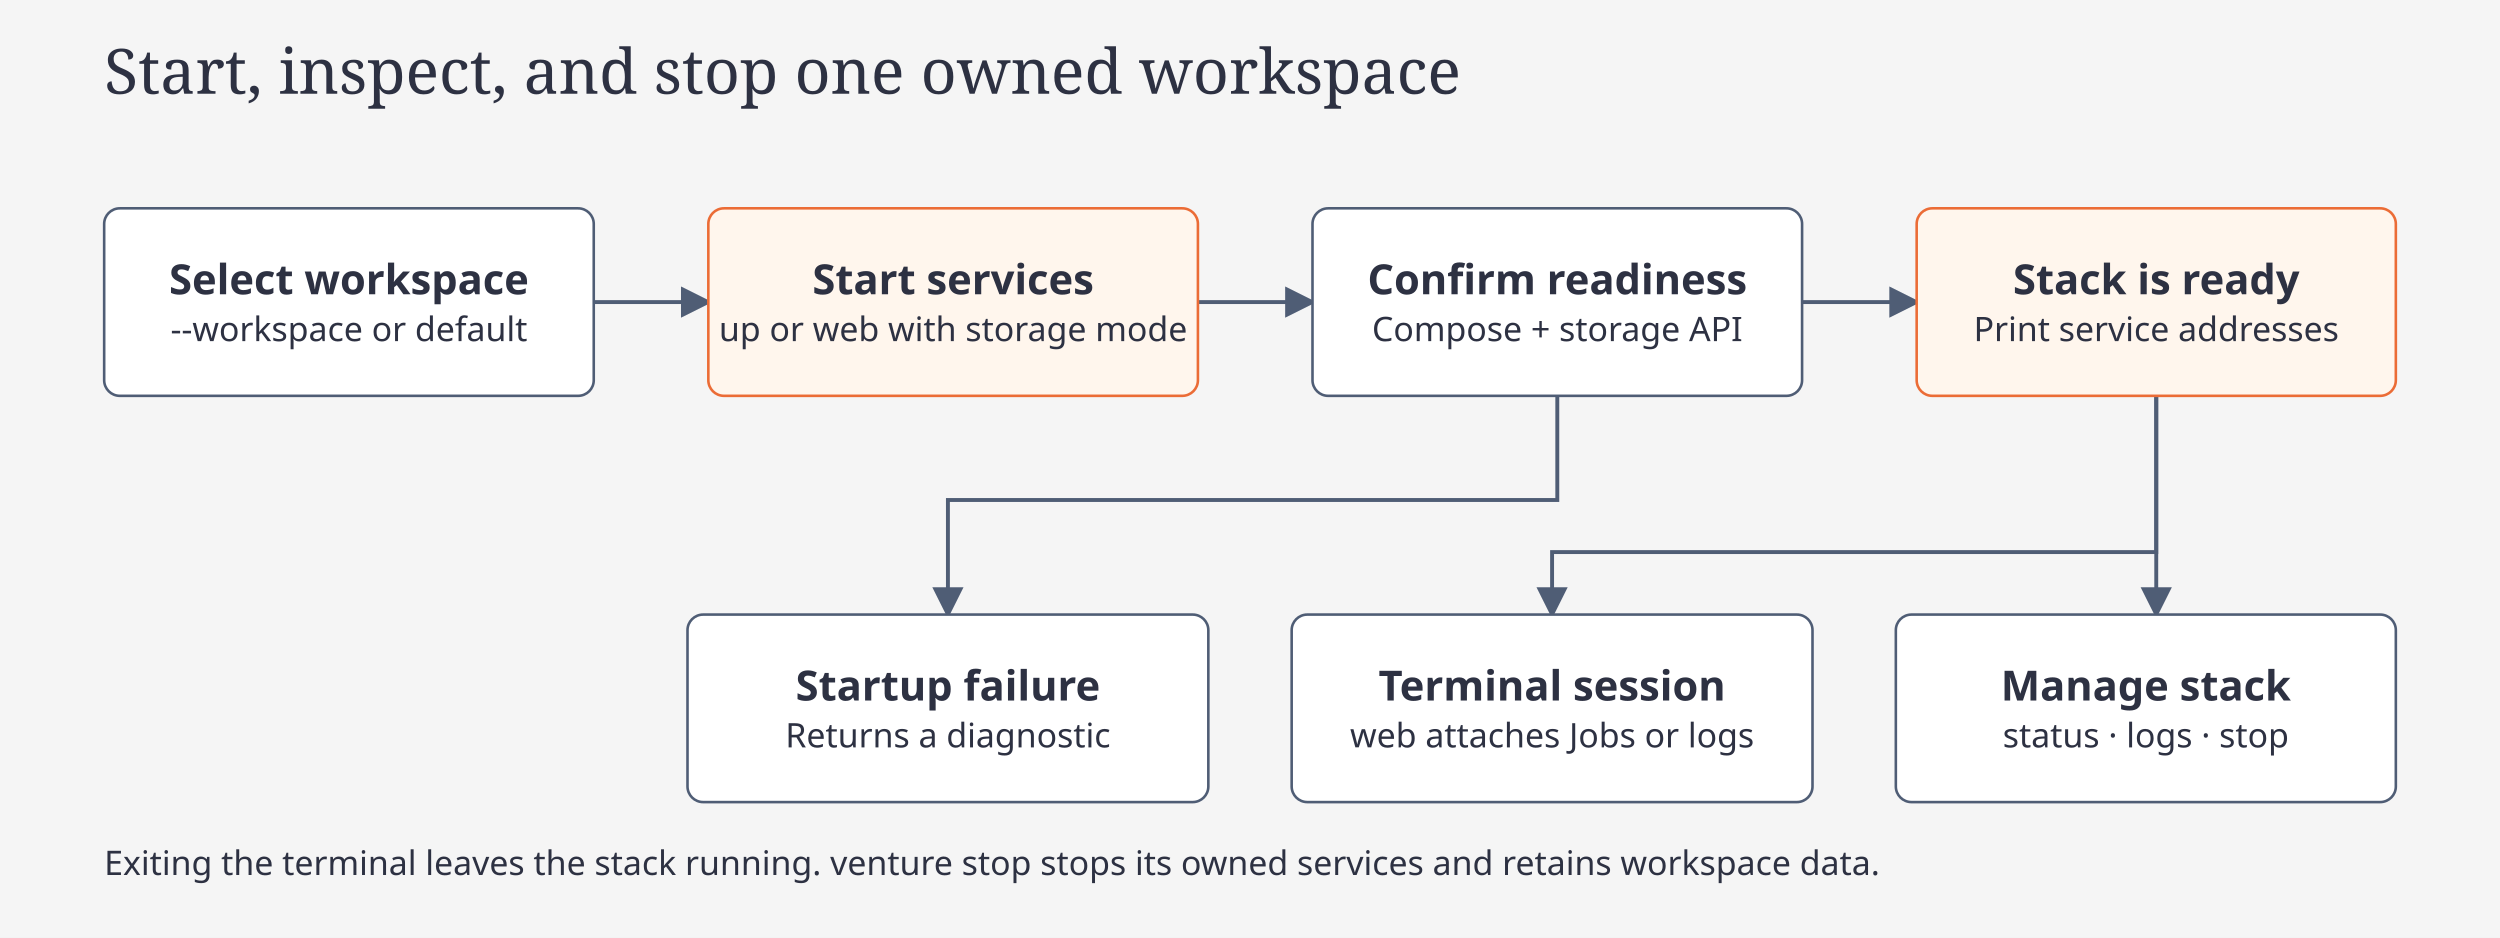
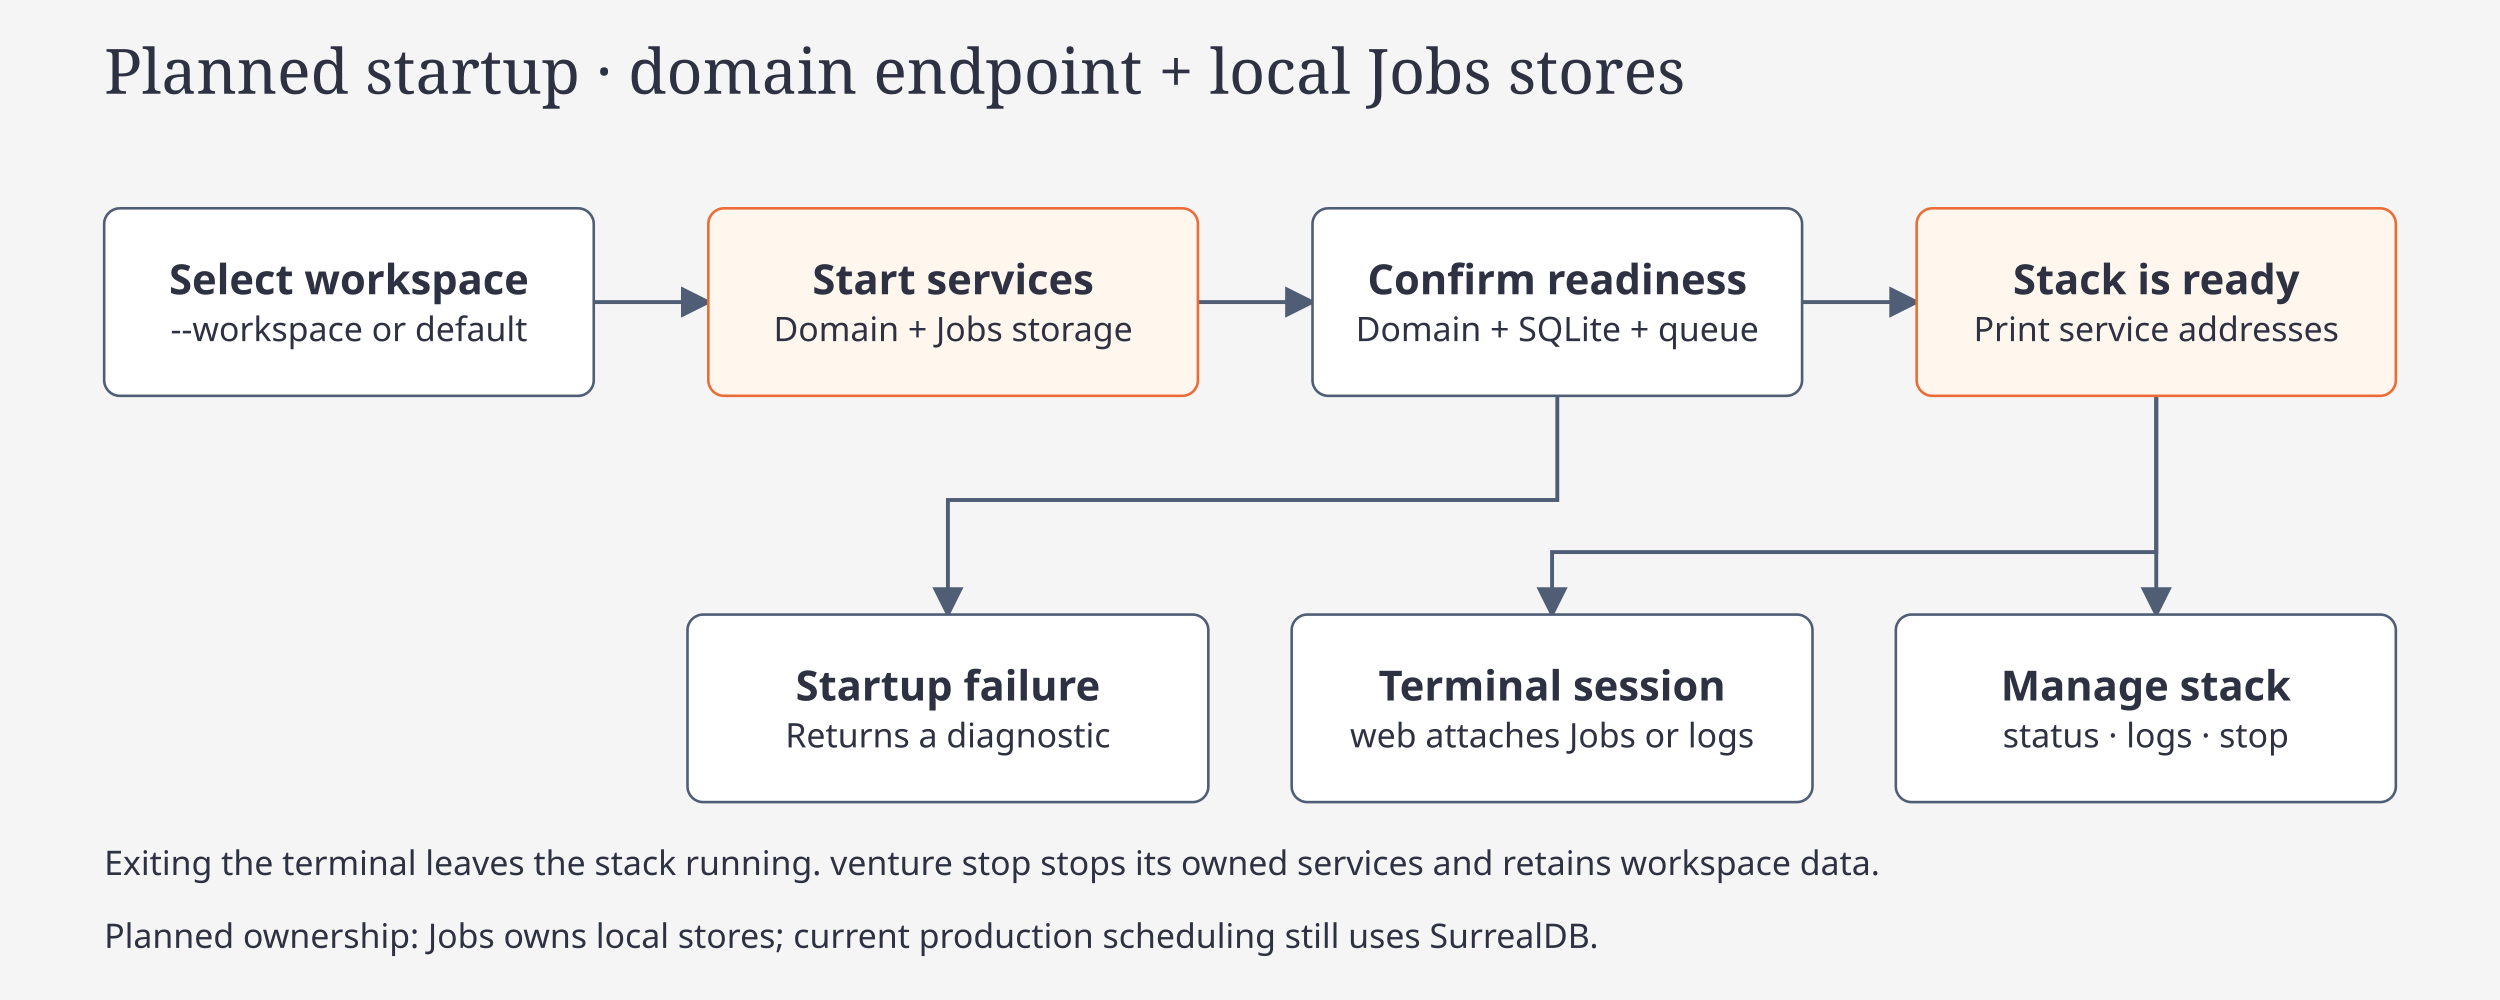
- <svg xmlns="http://www.w3.org/2000/svg" viewBox="0 0 960 360" role="img" aria-labelledby="venture-navigation-title venture-navigation-desc">
+ <svg xmlns="http://www.w3.org/2000/svg" viewBox="0 0 960 384" role="img" aria-labelledby="venture-navigation-title venture-navigation-desc">
  <defs>
    <marker id="venture-navigation-arrow" markerWidth="8" markerHeight="8" refX="7" refY="4" orient="auto">
      <path d="M0 0L8 4L0 8Z" fill="#4f5d75" />
    </marker>
  </defs>
  <style>
  text{font-family:Geist,system-ui,sans-serif;fill:#2d3142}
  .heading{font-family:'Instrument Serif',Georgia,serif;font-size:24px}
  .label{font-size:16px;font-weight:600}
  .note{font-size:13px}
  .code{font:12px 'Geist Mono',ui-monospace,monospace}
  .zone{font-size:12px;font-weight:600;letter-spacing:1px}
  .node{fill:white;stroke:#4f5d75}
  .accent{fill:#fff6ed;stroke:#eb6c36}
  .edge,.flow{fill:none;stroke:#4f5d75;stroke-width:1.5}
  .edge{marker-end:url(#venture-navigation-arrow)}
</style>
-   <rect width="960" height="360" fill="#f5f5f5" />
-   <text x="40" y="36" class="heading" text-anchor="start">Start, inspect, and stop one owned workspace</text>
+   <rect width="960" height="384" fill="#f5f5f5" />
+   <text x="40" y="36" class="heading" text-anchor="start">Planned startup · domain endpoint + local Jobs stores</text>
  <path d="M228 116H272" class="edge" />
  <path d="M460 116H504" class="edge" />
  <path d="M692 116H736" class="edge" />
  <path d="M598 152V192H364V236" class="edge" />
  <path d="M828 152V212H596V236" class="edge" />
  <path d="M828 152V236" class="edge" />
  <rect x="40" y="80" width="188" height="72" rx="6" class="node" />
  <text x="134" y="113" class="label" text-anchor="middle">Select workspace</text>
  <text x="134" y="131" class="note" text-anchor="middle">--workspace or default</text>
  <rect x="272" y="80" width="188" height="72" rx="6" class="accent" />
  <text x="366" y="113" class="label" text-anchor="middle">Start services</text>
-   <text x="366" y="131" class="note" text-anchor="middle">up or web with storage mode</text>
+   <text x="366" y="131" class="note" text-anchor="middle">Domain + Jobs storage</text>
  <rect x="504" y="80" width="188" height="72" rx="6" class="node" />
  <text x="598" y="113" class="label" text-anchor="middle">Confirm readiness</text>
-   <text x="598" y="131" class="note" text-anchor="middle">Compose + storage API</text>
+   <text x="598" y="131" class="note" text-anchor="middle">Domain + SQLite + queue</text>
  <rect x="736" y="80" width="184" height="72" rx="6" class="accent" />
  <text x="828" y="113" class="label" text-anchor="middle">Stack is ready</text>
  <text x="828" y="131" class="note" text-anchor="middle">Print service addresses</text>
  <rect x="264" y="236" width="200" height="72" rx="6" class="node" />
  <text x="364" y="269" class="label" text-anchor="middle">Startup failure</text>
  <text x="364" y="287" class="note" text-anchor="middle">Returns a diagnostic</text>
  <rect x="496" y="236" width="200" height="72" rx="6" class="node" />
  <text x="596" y="269" class="label" text-anchor="middle">Terminal session</text>
  <text x="596" y="287" class="note" text-anchor="middle">web attaches Jobs or logs</text>
  <rect x="728" y="236" width="192" height="72" rx="6" class="node" />
  <text x="824" y="269" class="label" text-anchor="middle">Manage stack</text>
  <text x="824" y="287" class="note" text-anchor="middle">status · logs · stop</text>
  <text x="40" y="336" class="note" text-anchor="start">Exiting the terminal leaves the stack running. venture stop stops its owned services and retains workspace data.</text>
+   <text x="40" y="364" class="note">Planned ownership: Jobs owns local stores; current production scheduling still uses SurrealDB.</text>
</svg>
